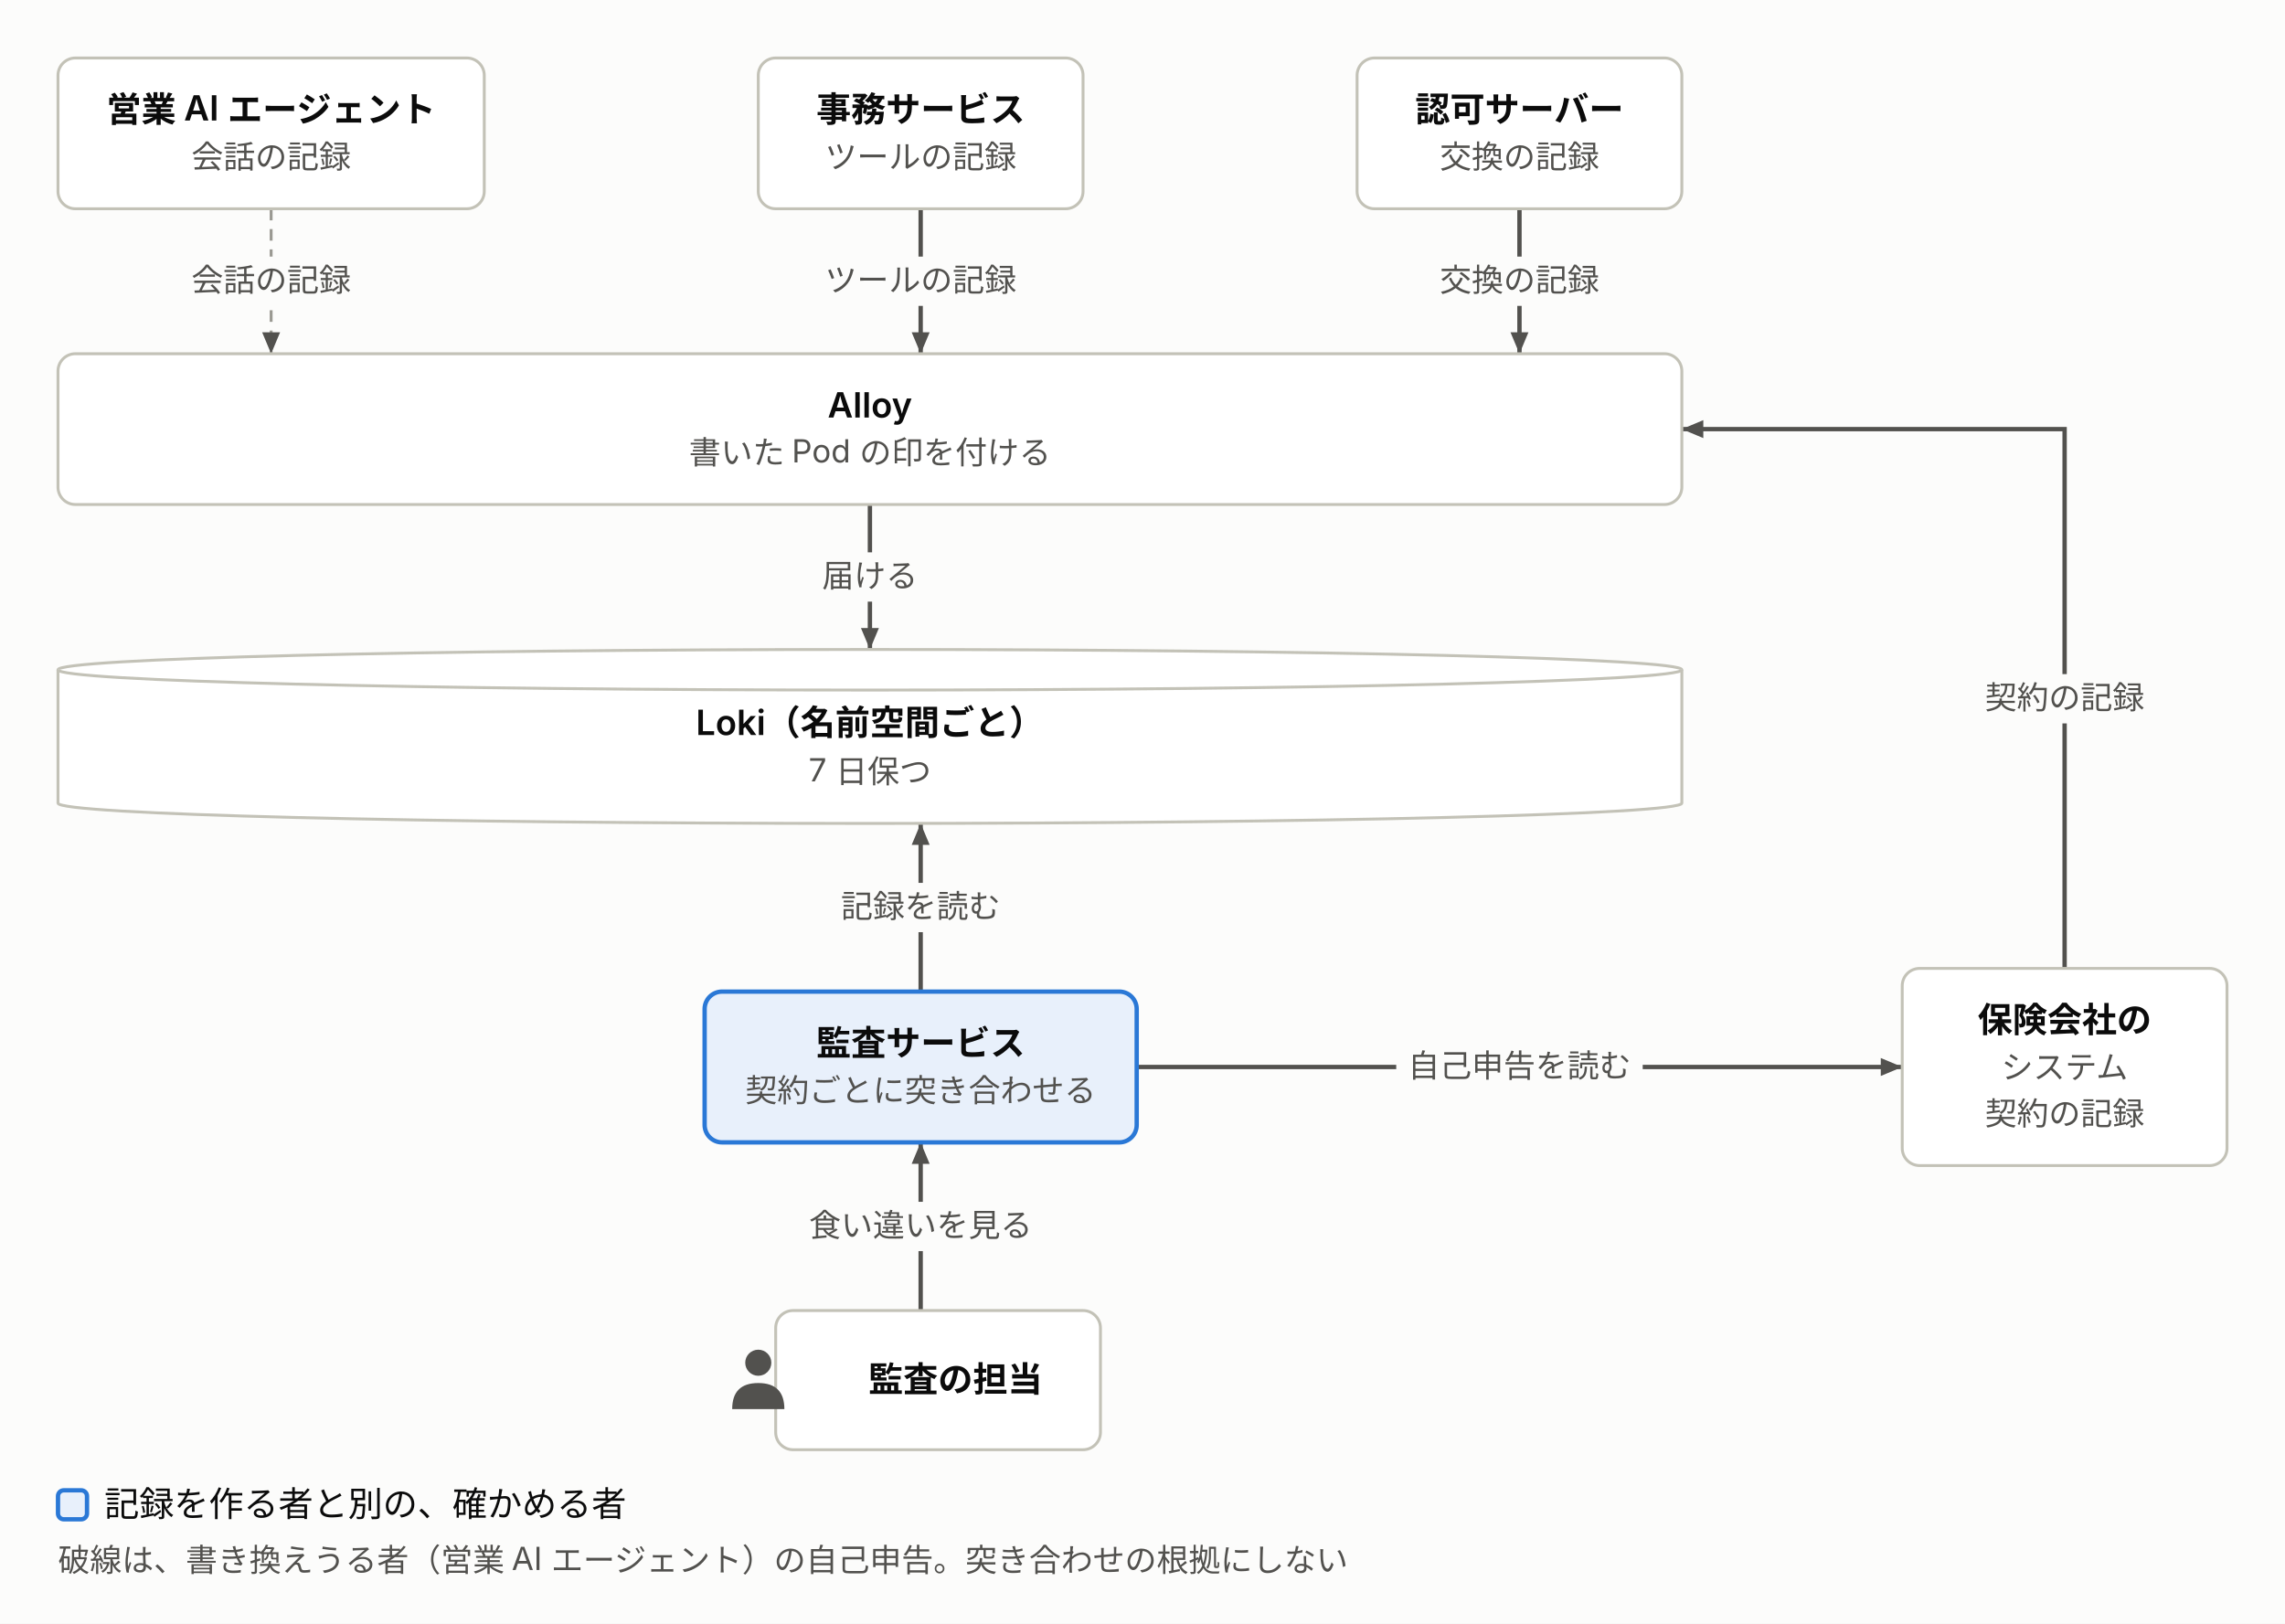
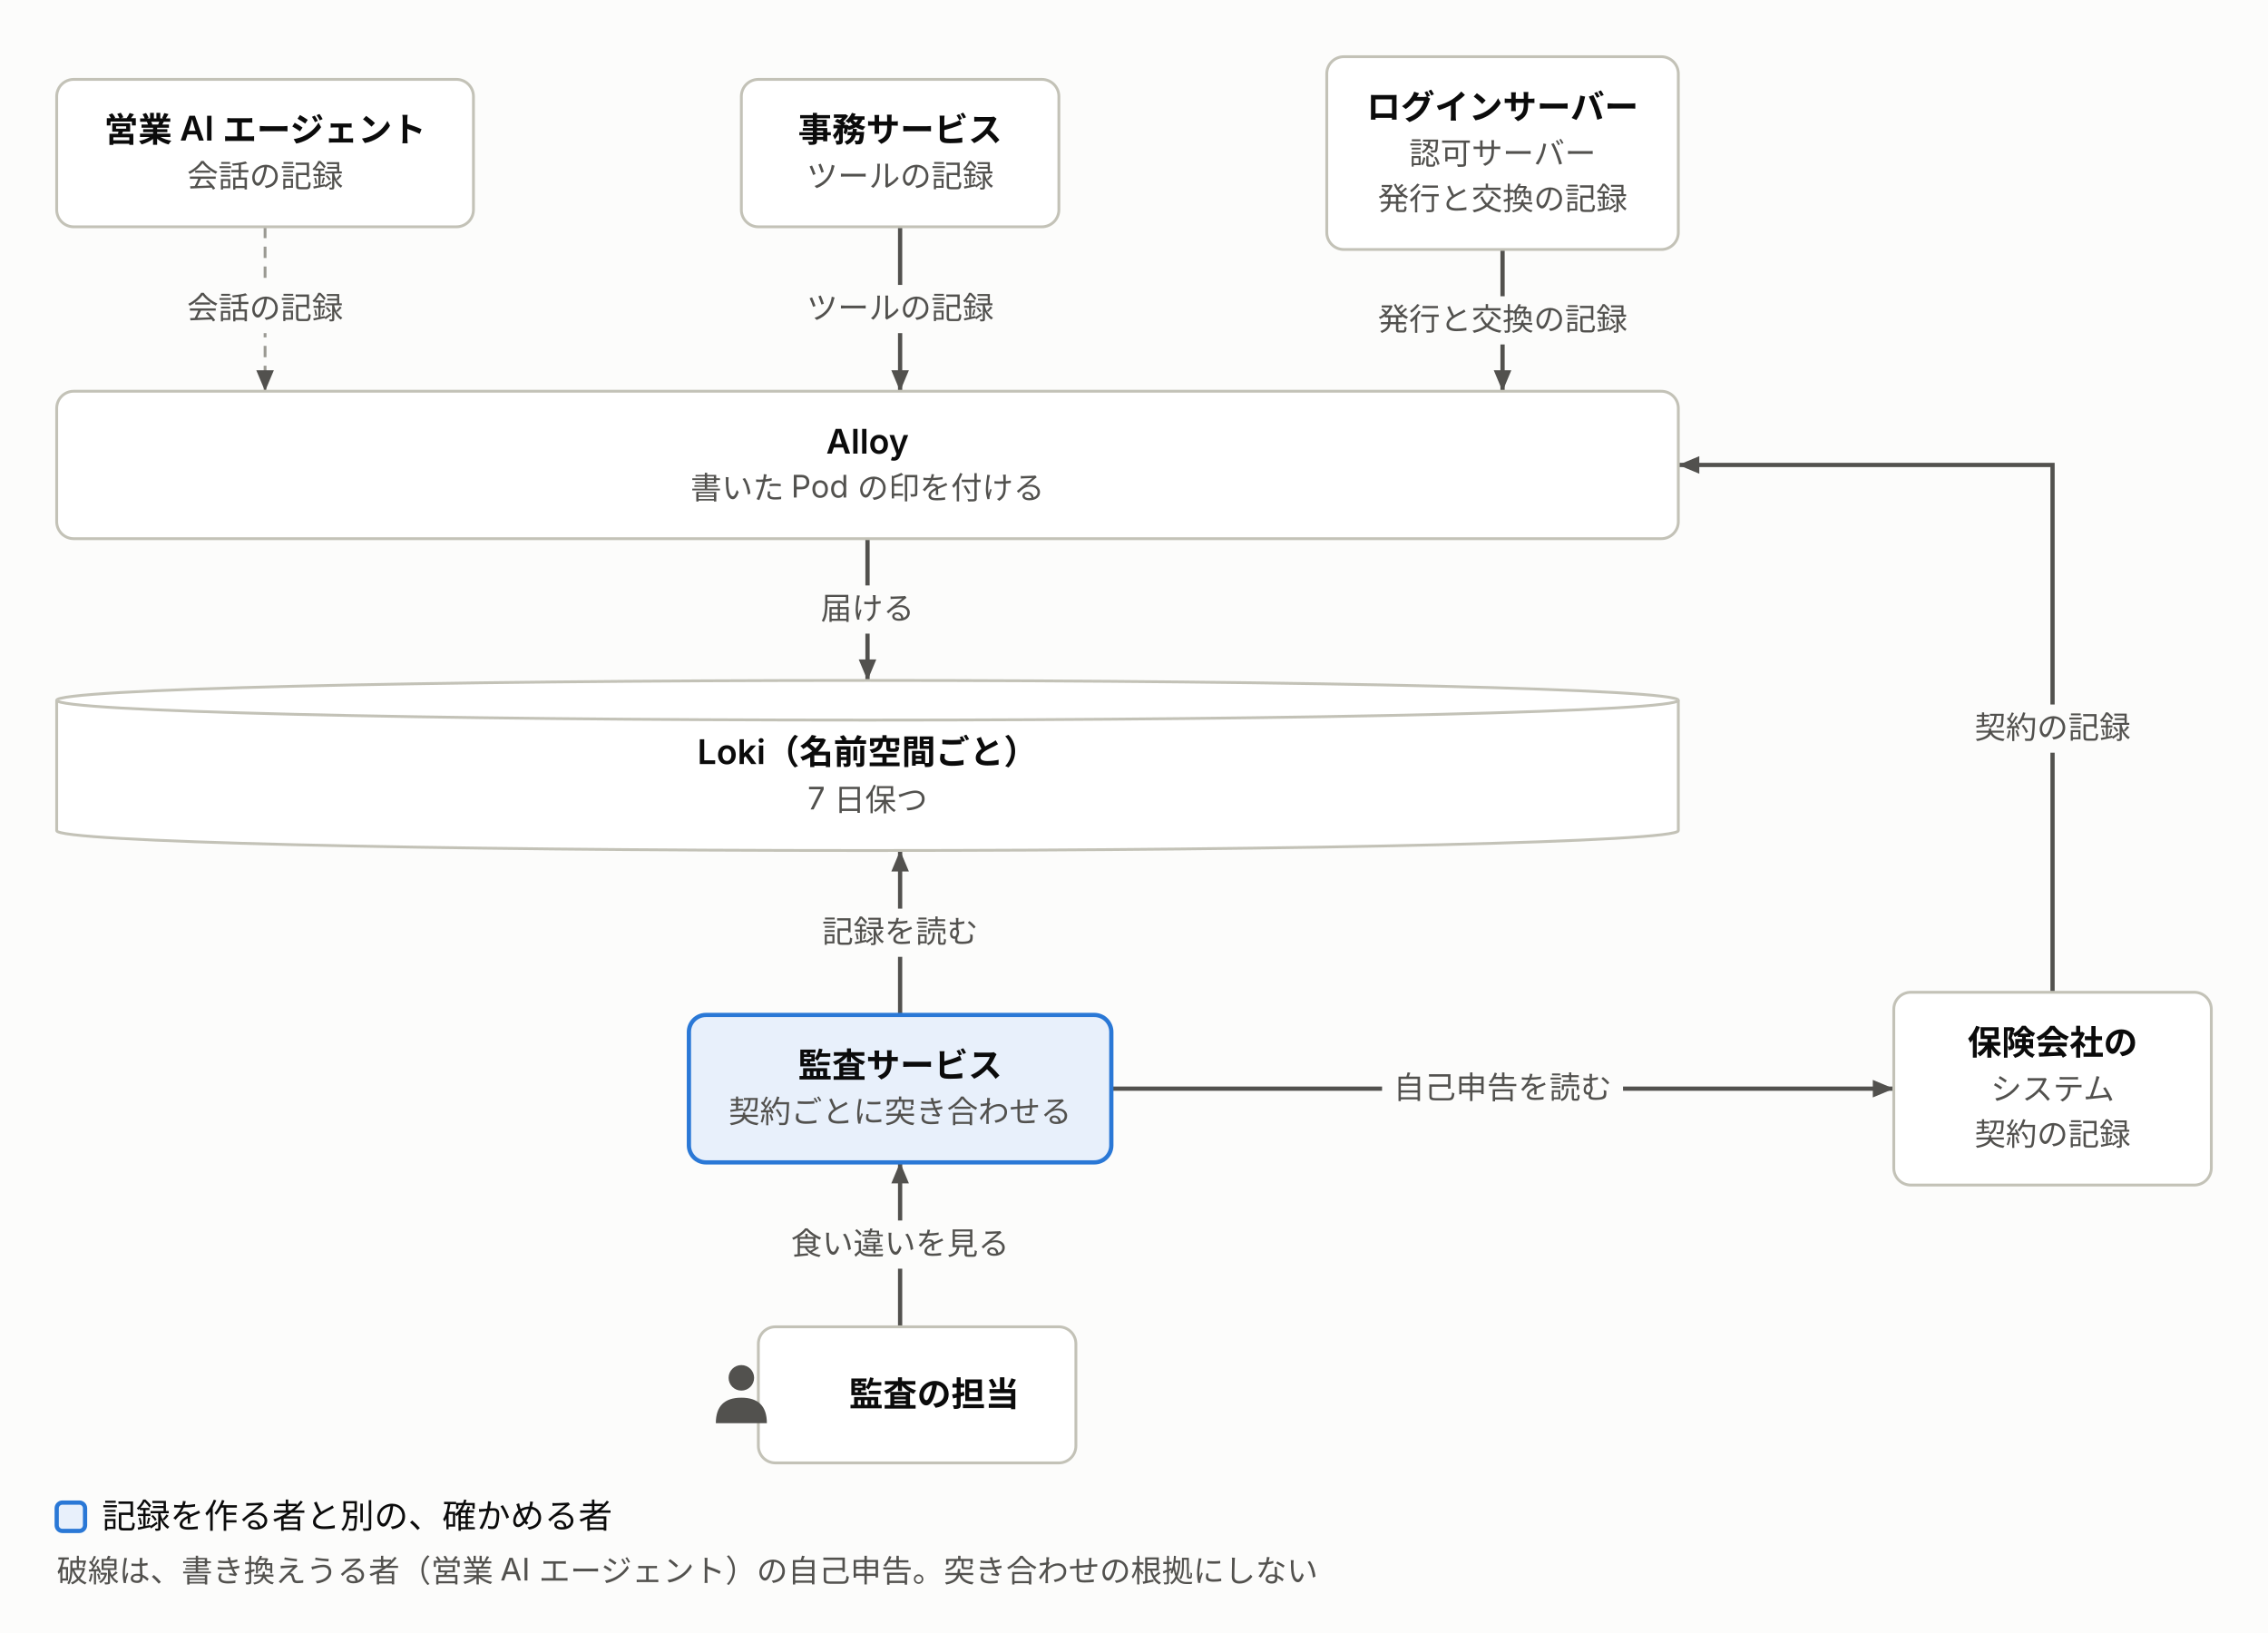
- <svg xmlns="http://www.w3.org/2000/svg" viewBox="0 0 788 560" width="788" height="560" role="img" aria-labelledby="t d">
+ <svg xmlns="http://www.w3.org/2000/svg" viewBox="0 0 800 576" width="800" height="576" role="img" aria-labelledby="t d">
  <style>
  svg { font-family: system-ui, -apple-system, "Hiragino Sans", "Noto Sans JP", sans-serif; }
  .bg { fill: #fcfcfb; } .ink { fill: #0b0b0b; } .ink2 { fill: #52514e; } .ink3 { fill: #898781; } .grid { stroke: #e1e0d9; stroke-width: 1; } .axis { stroke: #c3c2b7; stroke-width: 1; }
  .box { fill: #ffffff; stroke: #c3c2b7; stroke-width: 1; } .grp { fill: #f4f3f0; stroke: #e1e0d9; stroke-width: 1; } .track { fill: #e1e0d9; }
  .k1 { fill: #e8f0fb; stroke: #2a78d6; stroke-width: 1.5; } .k2 { fill: #fdeee7; stroke: #eb6834; stroke-width: 1.5; }
  .kadd { fill: #e6f6ef; stroke: #1baf7a; stroke-width: 1.5; } .krem { fill: #fdeceb; stroke: #e34948; stroke-width: 1.5; stroke-dasharray: 5 3; }
  .line { stroke: #52514e; stroke-width: 1.5; fill: none; } .dash { stroke: #9a9992; stroke-width: 1; stroke-dasharray: 4 3; fill: none; } .dot { stroke: #52514e; stroke-width: 2; stroke-dasharray: 0 5; stroke-linecap: round; fill: none; } .head { fill: #52514e; }
  .ladd { stroke: #1baf7a; stroke-width: 2; fill: none; } .lrem { stroke: #e34948; stroke-width: 1.5; stroke-dasharray: 5 3; fill: none; } .hadd { fill: #1baf7a; } .hrem { fill: #e34948; }
  .l1, .l2, .l3, .lg { stroke-width: 2; fill: none; stroke-linejoin: round; stroke-linecap: round; } .l1 { stroke: #2a78d6; } .l2 { stroke: #eb6834; } .l3 { stroke: #1baf7a; } .lg { stroke: #898781; }
  .link { stroke: #c3c2b7; stroke-width: 3; stroke-linecap: round; } .ring { stroke: #fcfcfb; stroke-width: 2; } .mark { stroke: #0b0b0b; stroke-width: 1.5; } .today { stroke: #0b0b0b; stroke-width: 1.5; }
  .s1 { fill: #2a78d6; } .s2 { fill: #eb6834; } .s3 { fill: #1baf7a; } .s4 { fill: #eda100; } .s5 { fill: #e87ba4; } .gray { fill: #898781; } .onfill { fill: #0b0b0b; }
  .h1 { fill: #cde2fb; } .h2 { fill: #86b6ef; } .h3 { fill: #3987e5; } .h4 { fill: #1c5cab; } .h5 { fill: #0d366b; }
  .t1, .t2, .t3 { fill: #0b0b0b; } .t4, .t5 { fill: #ffffff; }
  .ok { fill: #0ca30c; } .warn { fill: #fab219; } .bad { fill: #d03b3b; } .glyph { stroke: #ffffff; stroke-width: 2; fill: none; stroke-linecap: round; stroke-linejoin: round; }
  @media (prefers-color-scheme: dark) {
    .bg { fill: #1a1a19; } .ink { fill: #f0efec; } .ink2 { fill: #c3c2b7; } .ink3 { fill: #898781; } .grid { stroke: #2c2c2a; } .axis { stroke: #383835; }
    .box { fill: #242422; stroke: #4a4a46; } .grp { fill: #20201f; stroke: #2c2c2a; } .track { fill: #2c2c2a; }
    .k1 { fill: #17263a; stroke: #3987e5; } .k2 { fill: #3a2218; stroke: #d95926; }
    .kadd { fill: #12281f; stroke: #199e70; } .krem { fill: #3a1c1c; stroke: #e66767; }
    .line { stroke: #c3c2b7; } .dash { stroke: #7a7972; } .dot { stroke: #c3c2b7; } .head { fill: #c3c2b7; }
    .ladd { stroke: #199e70; } .lrem { stroke: #e66767; } .hadd { fill: #199e70; } .hrem { fill: #e66767; }
    .l1 { stroke: #3987e5; } .l2 { stroke: #d95926; } .l3 { stroke: #199e70; }
    .link { stroke: #5a5a55; } .ring { stroke: #1a1a19; } .mark { stroke: #f0efec; } .today { stroke: #f0efec; }
    .s1 { fill: #3987e5; } .s2 { fill: #d95926; } .s3 { fill: #199e70; } .s4 { fill: #c98500; } .s5 { fill: #d55181; }
    .h1 { fill: #0d366b; } .h2 { fill: #184f95; } .h3 { fill: #256abf; } .h4 { fill: #3987e5; } .h5 { fill: #9ec5f4; }
    .t1, .t2, .t3 { fill: #f0efec; } .t4, .t5 { fill: #0b0b0b; }
  }
</style>
-   <rect class="bg" width="788" height="560" />
+   <rect class="bg" width="800" height="576" />
  <g transform="translate(20,20)">
-     <polyline class="dash" points="73.5,52 73.5,102" />
-     <polygon class="head" points="73.5,102 76.6,94.6 70.4,94.6" />
-     <polyline class="line" points="297.5,52 297.5,102" />
-     <polygon class="head" points="297.5,102 300.6,94.6 294.4,94.6" />
-     <polyline class="line" points="504,52 504,102" />
-     <polygon class="head" points="504,102 507.1,94.6 500.9,94.6" />
-     <polyline class="line" points="692,314 692,128 560,128" />
-     <polygon class="head" points="560,128 567.4,131.1 567.4,124.9" />
-     <polyline class="line" points="280,154 280,204" />
-     <polygon class="head" points="280,204 283.1,196.6 276.9,196.6" />
-     <polyline class="line" points="297.5,322 297.5,264" />
-     <polygon class="head" points="297.5,264 294.4,271.4 300.6,271.4" />
-     <polyline class="line" points="372,348 636,348" />
-     <polygon class="head" points="636,348 628.6,344.9 628.6,351.1" />
-     <polyline class="line" points="297.5,432 297.5,374" />
-     <polygon class="head" points="297.5,374 294.4,381.4 300.6,381.4" />
-     <rect class="box" x="0" y="0" width="147" height="52" rx="6" />
-     <text x="73.5" y="22" class="ink" font-size="12" text-anchor="middle" font-weight="600">営業 AI エージェント</text>
-     <text x="73.5" y="38" class="ink2" font-size="11" text-anchor="middle" font-weight="400">会話の記録</text>
-     <rect class="box" x="241.5" y="0" width="112" height="52" rx="6" />
-     <text x="297.5" y="22" class="ink" font-size="12" text-anchor="middle" font-weight="600">事務サービス</text>
-     <text x="297.5" y="38" class="ink2" font-size="11" text-anchor="middle" font-weight="400">ツールの記録</text>
-     <rect class="box" x="448" y="0" width="112" height="52" rx="6" />
-     <text x="504" y="22" class="ink" font-size="12" text-anchor="middle" font-weight="600">認可サーバー</text>
-     <text x="504" y="38" class="ink2" font-size="11" text-anchor="middle" font-weight="400">交換の記録</text>
-     <rect class="box" x="636" y="314" width="112" height="68" rx="6" />
-     <text x="692" y="336" class="ink" font-size="12" text-anchor="middle" font-weight="600">保険会社の</text>
-     <text x="692" y="352" class="ink2" font-size="11" text-anchor="middle" font-weight="400">システム</text>
-     <text x="692" y="368" class="ink2" font-size="11" text-anchor="middle" font-weight="400">契約の記録</text>
-     <rect class="box" x="0" y="102" width="560" height="52" rx="6" />
-     <text x="280" y="124" class="ink" font-size="12" text-anchor="middle" font-weight="600">Alloy</text>
-     <text x="280" y="140" class="ink2" font-size="11" text-anchor="middle" font-weight="400">書いた Pod の印を付ける</text>
-     <path class="box" d="M0,211 A280,7 0 0 1 560,211 L560,257 A280,7 0 0 1 0,257 Z" />
-     <path class="box" d="M0,211 A280,7 0 0 0 560,211" fill="none" />
-     <text x="280" y="233.5" class="ink" font-size="12" text-anchor="middle" font-weight="600">Loki（名前空間ごと）</text>
-     <text x="280" y="249.5" class="ink2" font-size="11" text-anchor="middle" font-weight="400">7 日保つ</text>
-     <rect class="k1" x="223" y="322" width="149" height="52" rx="6" />
-     <text x="297.5" y="344" class="ink" font-size="12" text-anchor="middle" font-weight="600">監査サービス</text>
-     <text x="297.5" y="360" class="ink2" font-size="11" text-anchor="middle" font-weight="400">契約ごとに突き合わせる</text>
-     <rect class="box" x="247.5" y="432" width="112" height="48" rx="6" />
-     <text x="309.5" y="460" class="ink" font-size="12" text-anchor="middle" font-weight="600">監査の担当</text>
-     <circle class="ink2" cx="241.5" cy="450" r="4.5" />
-     <path class="ink2" d="M232.5,466 Q232.5,457 241.5,457 Q250.5,457 250.5,466 Z" />
-     <rect class="bg" x="42" y="68.5" width="63" height="17" />
-     <text x="73.5" y="80.5" class="ink2" font-size="11" text-anchor="middle" font-weight="400">会話の記録</text>
-     <rect class="bg" x="260.5" y="68.5" width="74" height="17" />
-     <text x="297.5" y="80.5" class="ink2" font-size="11" text-anchor="middle" font-weight="400">ツールの記録</text>
-     <rect class="bg" x="472.5" y="68.5" width="63" height="17" />
-     <text x="504" y="80.5" class="ink2" font-size="11" text-anchor="middle" font-weight="400">交換の記録</text>
-     <rect class="bg" x="660.5" y="212.5" width="63" height="17" />
-     <text x="692" y="224.5" class="ink2" font-size="11" text-anchor="middle" font-weight="400">契約の記録</text>
-     <rect class="bg" x="259.5" y="170.5" width="41" height="17" />
-     <text x="280" y="182.5" class="ink2" font-size="11" text-anchor="middle" font-weight="400">届ける</text>
-     <rect class="bg" x="266" y="284.5" width="63" height="17" />
-     <text x="297.5" y="296.5" class="ink2" font-size="11" text-anchor="middle" font-weight="400">記録を読む</text>
-     <rect class="bg" x="461.5" y="339.5" width="85" height="17" />
-     <text x="504" y="351.5" class="ink2" font-size="11" text-anchor="middle" font-weight="400">自己申告を読む</text>
-     <rect class="bg" x="255" y="394.5" width="85" height="17" />
-     <text x="297.5" y="406.5" class="ink2" font-size="11" text-anchor="middle" font-weight="400">食い違いを見る</text>
+     <polyline class="dash" points="73.5,60 73.5,118" />
+     <polygon class="head" points="73.5,118 76.6,110.6 70.4,110.6" />
+     <polyline class="line" points="297.5,60 297.5,118" />
+     <polygon class="head" points="297.5,118 300.6,110.6 294.4,110.6" />
+     <polyline class="line" points="510,68 510,118" />
+     <polygon class="head" points="510,118 513.1,110.6 506.9,110.6" />
+     <polyline class="line" points="704,330 704,144 572,144" />
+     <polygon class="head" points="572,144 579.4,147.1 579.4,140.9" />
+     <polyline class="line" points="286,170 286,220" />
+     <polygon class="head" points="286,220 289.1,212.6 282.9,212.6" />
+     <polyline class="line" points="297.5,338 297.5,280" />
+     <polygon class="head" points="297.5,280 294.4,287.4 300.6,287.4" />
+     <polyline class="line" points="372,364 648,364" />
+     <polygon class="head" points="648,364 640.6,360.9 640.6,367.1" />
+     <polyline class="line" points="297.5,448 297.5,390" />
+     <polygon class="head" points="297.5,390 294.4,397.4 300.6,397.4" />
+     <rect class="box" x="0" y="8" width="147" height="52" rx="6" />
+     <text x="73.5" y="30" class="ink" font-size="12" text-anchor="middle" font-weight="600">営業 AI エージェント</text>
+     <text x="73.5" y="46" class="ink2" font-size="11" text-anchor="middle" font-weight="400">会話の記録</text>
+     <rect class="box" x="241.5" y="8" width="112" height="52" rx="6" />
+     <text x="297.5" y="30" class="ink" font-size="12" text-anchor="middle" font-weight="600">事務サービス</text>
+     <text x="297.5" y="46" class="ink2" font-size="11" text-anchor="middle" font-weight="400">ツールの記録</text>
+     <rect class="box" x="448" y="0" width="124" height="68" rx="6" />
+     <text x="510" y="22" class="ink" font-size="12" text-anchor="middle" font-weight="600">ログインサーバー</text>
+     <text x="510" y="38" class="ink2" font-size="11" text-anchor="middle" font-weight="400">認可サーバー</text>
+     <text x="510" y="54" class="ink2" font-size="11" text-anchor="middle" font-weight="400">発行と交換の記録</text>
+     <rect class="box" x="648" y="330" width="112" height="68" rx="6" />
+     <text x="704" y="352" class="ink" font-size="12" text-anchor="middle" font-weight="600">保険会社の</text>
+     <text x="704" y="368" class="ink2" font-size="11" text-anchor="middle" font-weight="400">システム</text>
+     <text x="704" y="384" class="ink2" font-size="11" text-anchor="middle" font-weight="400">契約の記録</text>
+     <rect class="box" x="0" y="118" width="572" height="52" rx="6" />
+     <text x="286" y="140" class="ink" font-size="12" text-anchor="middle" font-weight="600">Alloy</text>
+     <text x="286" y="156" class="ink2" font-size="11" text-anchor="middle" font-weight="400">書いた Pod の印を付ける</text>
+     <path class="box" d="M0,227 A286,7 0 0 1 572,227 L572,273 A286,7 0 0 1 0,273 Z" />
+     <path class="box" d="M0,227 A286,7 0 0 0 572,227" fill="none" />
+     <text x="286" y="249.5" class="ink" font-size="12" text-anchor="middle" font-weight="600">Loki（名前空間ごと）</text>
+     <text x="286" y="265.5" class="ink2" font-size="11" text-anchor="middle" font-weight="400">7 日保つ</text>
+     <rect class="k1" x="223" y="338" width="149" height="52" rx="6" />
+     <text x="297.5" y="360" class="ink" font-size="12" text-anchor="middle" font-weight="600">監査サービス</text>
+     <text x="297.5" y="376" class="ink2" font-size="11" text-anchor="middle" font-weight="400">契約ごとに突き合わせる</text>
+     <rect class="box" x="247.5" y="448" width="112" height="48" rx="6" />
+     <text x="309.5" y="476" class="ink" font-size="12" text-anchor="middle" font-weight="600">監査の担当</text>
+     <circle class="ink2" cx="241.5" cy="466" r="4.5" />
+     <path class="ink2" d="M232.5,482 Q232.5,473 241.5,473 Q250.5,473 250.5,482 Z" />
+     <rect class="bg" x="42" y="80.5" width="63" height="17" />
+     <text x="73.5" y="92.5" class="ink2" font-size="11" text-anchor="middle" font-weight="400">会話の記録</text>
+     <rect class="bg" x="260.5" y="80.5" width="74" height="17" />
+     <text x="297.5" y="92.5" class="ink2" font-size="11" text-anchor="middle" font-weight="400">ツールの記録</text>
+     <rect class="bg" x="462" y="84.5" width="96" height="17" />
+     <text x="510" y="96.5" class="ink2" font-size="11" text-anchor="middle" font-weight="400">発行と交換の記録</text>
+     <rect class="bg" x="672.5" y="228.5" width="63" height="17" />
+     <text x="704" y="240.5" class="ink2" font-size="11" text-anchor="middle" font-weight="400">契約の記録</text>
+     <rect class="bg" x="265.5" y="186.5" width="41" height="17" />
+     <text x="286" y="198.5" class="ink2" font-size="11" text-anchor="middle" font-weight="400">届ける</text>
+     <rect class="bg" x="266" y="300.5" width="63" height="17" />
+     <text x="297.5" y="312.5" class="ink2" font-size="11" text-anchor="middle" font-weight="400">記録を読む</text>
+     <rect class="bg" x="467.5" y="355.5" width="85" height="17" />
+     <text x="510" y="367.5" class="ink2" font-size="11" text-anchor="middle" font-weight="400">自己申告を読む</text>
+     <rect class="bg" x="255" y="410.5" width="85" height="17" />
+     <text x="297.5" y="422.5" class="ink2" font-size="11" text-anchor="middle" font-weight="400">食い違いを見る</text>
  </g>
-   <rect class="k1" x="20" y="514" width="10" height="10" rx="2" />
-   <text x="36" y="523" class="ink" font-size="12" text-anchor="start" font-weight="400">記録を作る者と別の、確かめる者</text>
-   <text x="20" y="542" class="ink2" font-size="11" text-anchor="start" font-weight="400">破線は、書き換えうる者（営業 AI エージェント）の自己申告。突き合わせの根拠にしない</text>
+   <rect class="k1" x="20" y="530" width="10" height="10" rx="2" />
+   <text x="36" y="539" class="ink" font-size="12" text-anchor="start" font-weight="400">記録を作る者と別の、確かめる者</text>
+   <text x="20" y="558" class="ink2" font-size="11" text-anchor="start" font-weight="400">破線は、書き換えうる者（営業 AI エージェント）の自己申告。突き合わせの根拠にしない</text>
</svg>
